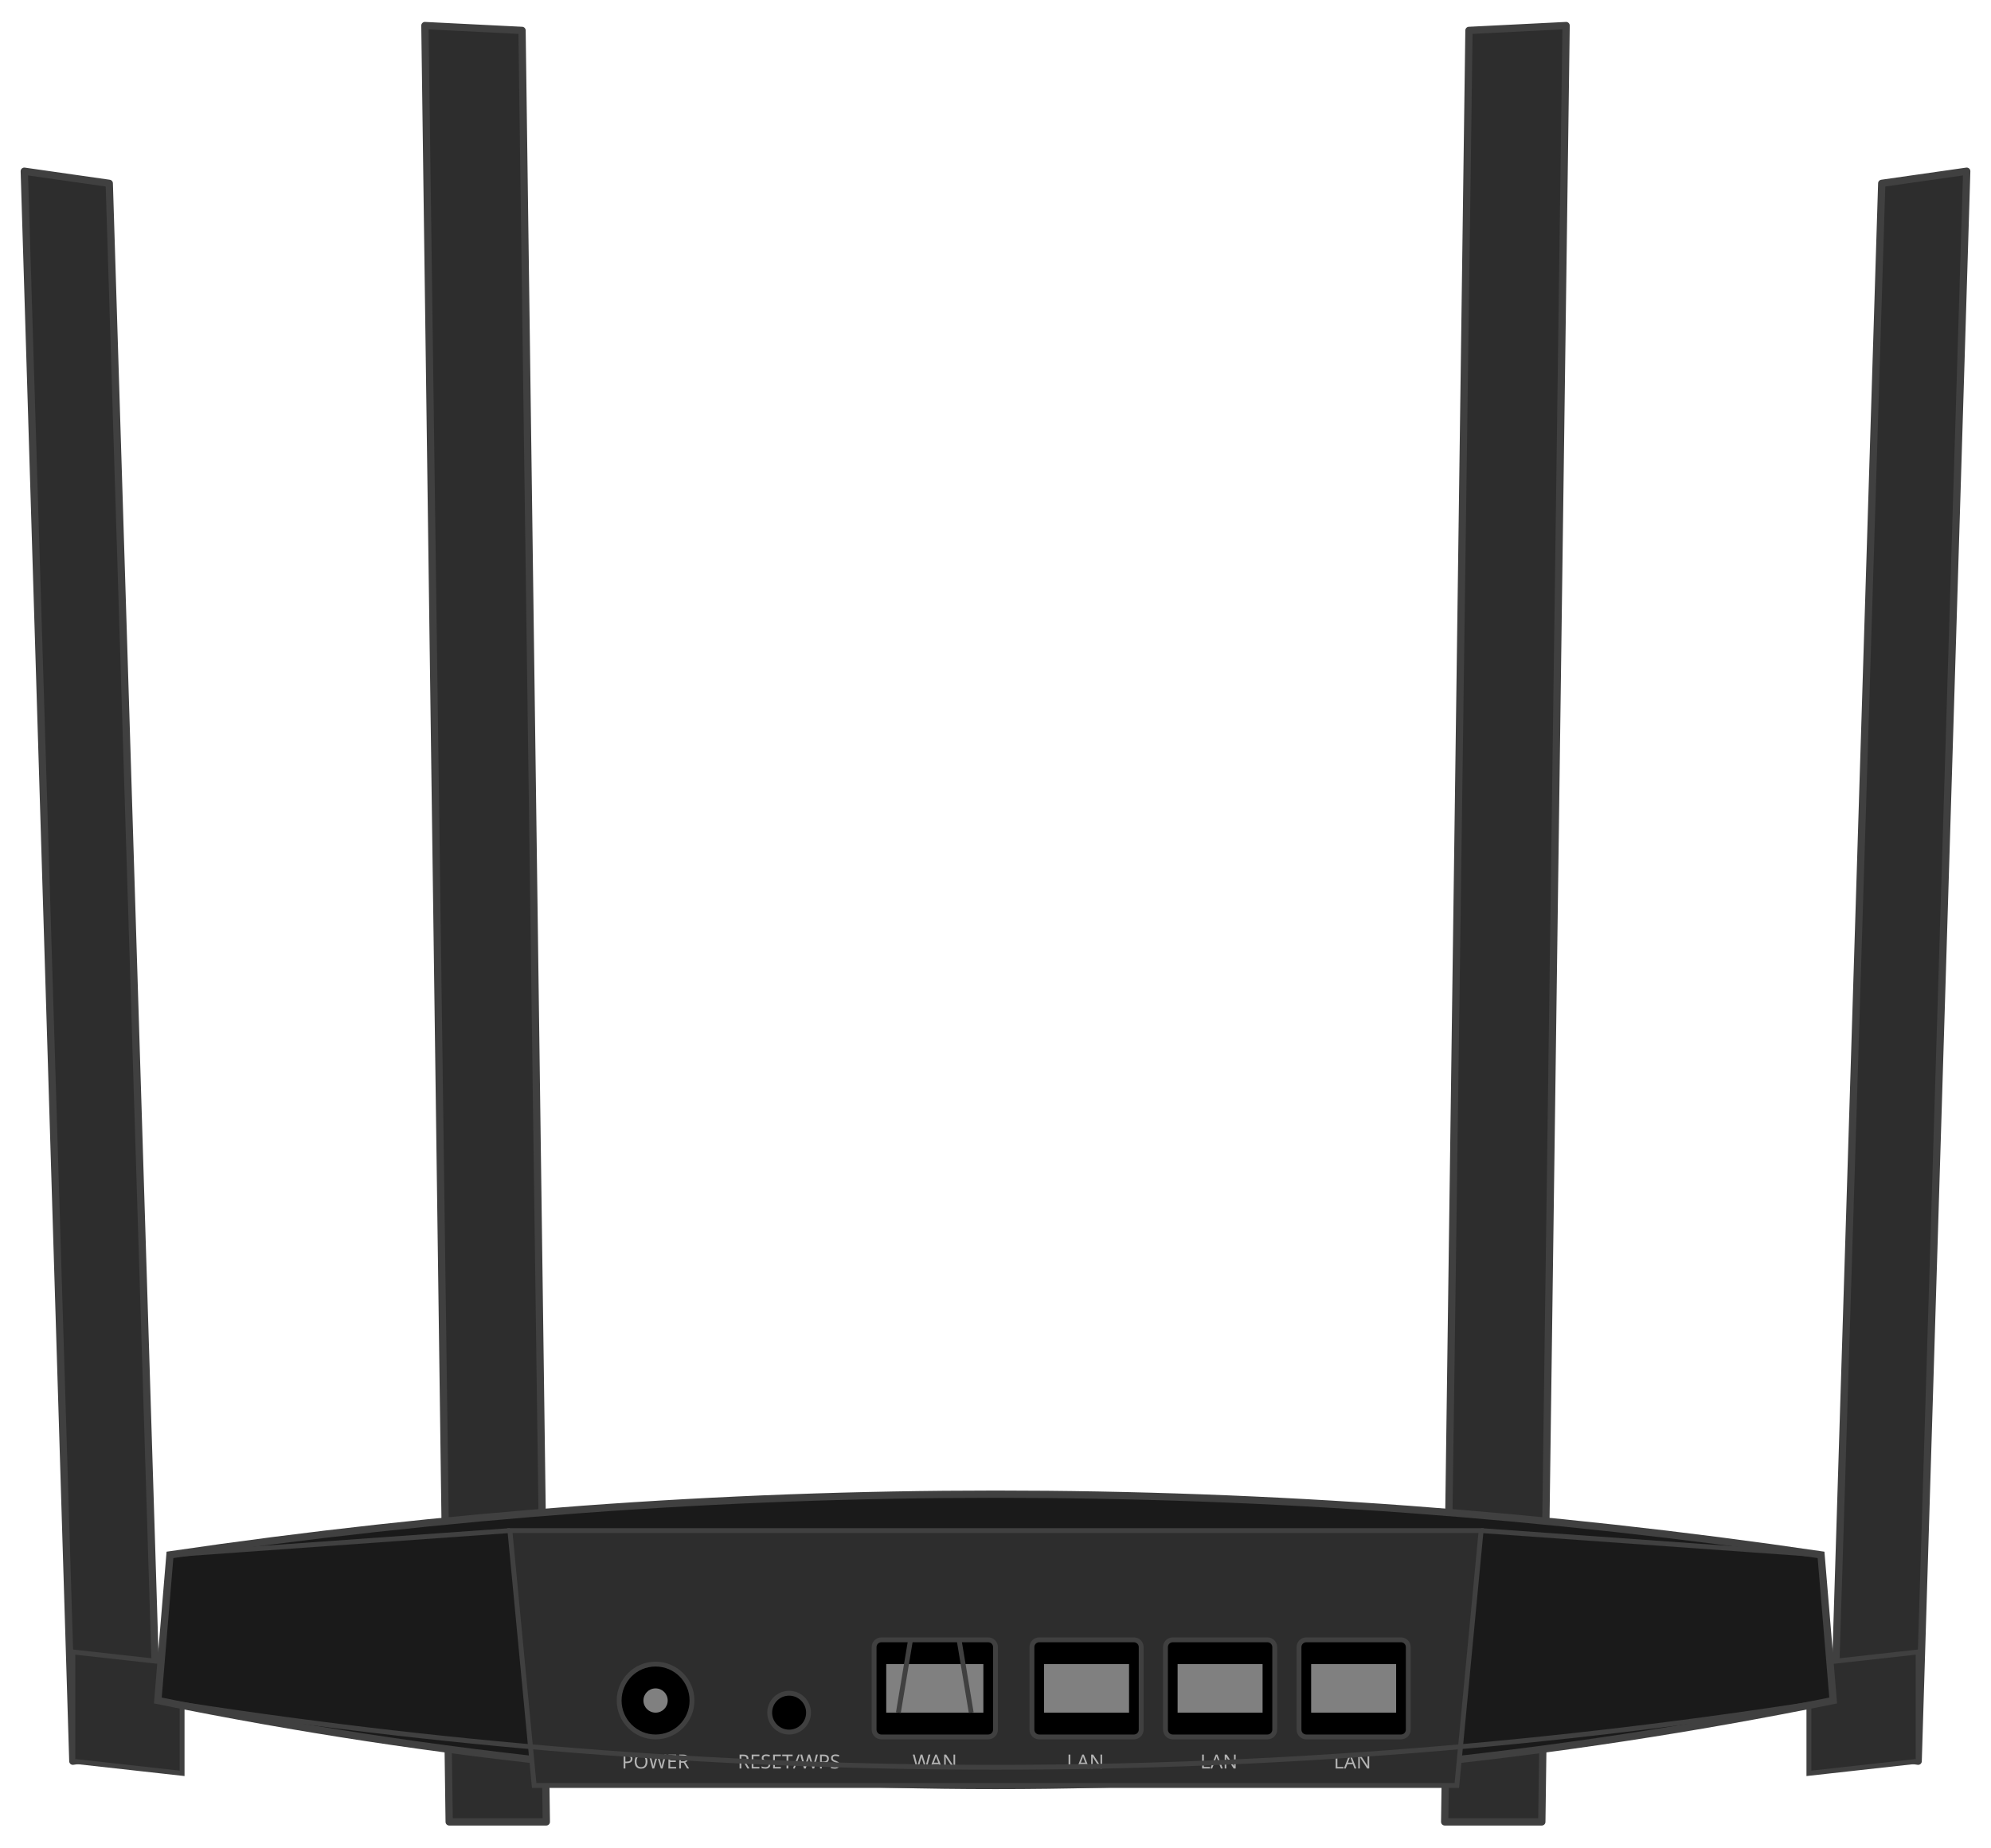
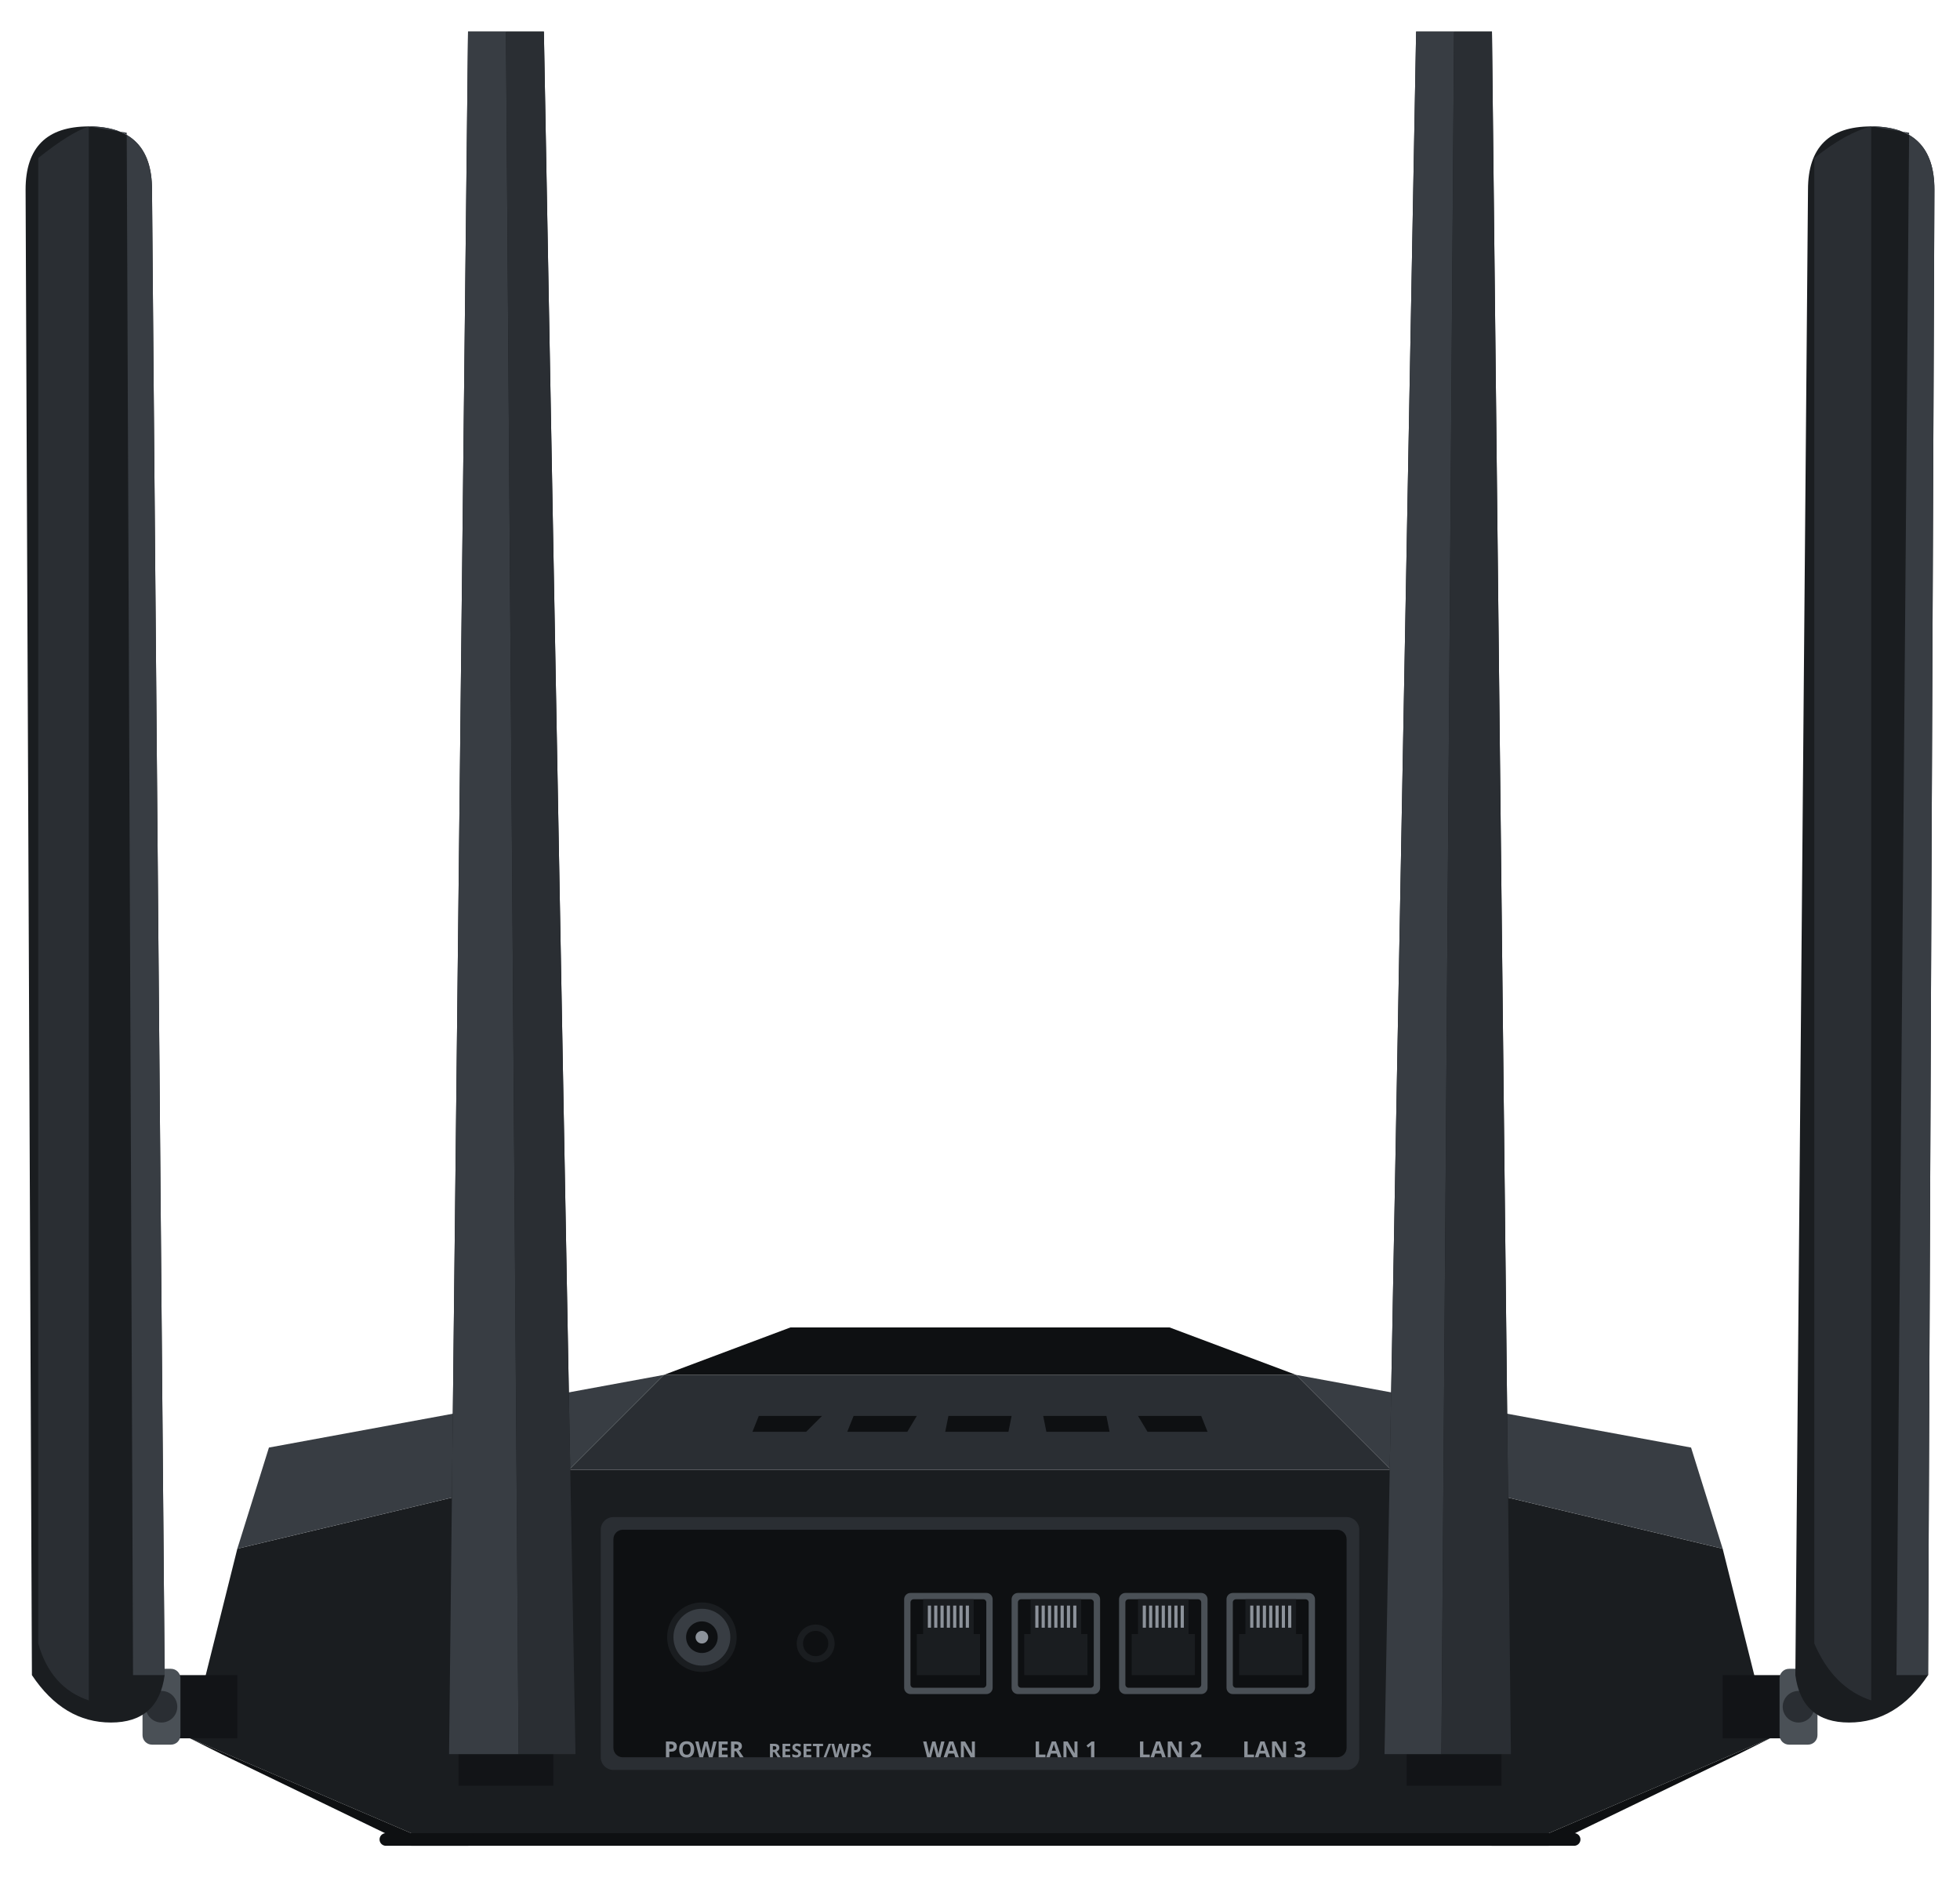
- <svg xmlns="http://www.w3.org/2000/svg" viewBox="90 100 820 760" width="320" height="297">
+ <svg xmlns="http://www.w3.org/2000/svg" viewBox="90 100 620 595" width="320" height="307">
  <style>
-     .main-body { fill: #1a1a1a; stroke: #404040; stroke-width: 3; }
-     .body-detail { fill: #2d2d2d; stroke: #404040; stroke-width: 2; }
-     .antenna { fill: #2d2d2d; stroke: #404040; stroke-width: 3; stroke-linejoin: round; }
-     .port-bg { fill: #000000; stroke: #404040; stroke-width: 2; }
-     .port-metal { fill: #808080; }
-     .labels { fill: #b3b3b3; font-family: sans-serif; font-size: 8px; text-anchor: middle; }
-     .line-art { fill: none; stroke: #404040; stroke-width: 2; }
-   </style>
-   <g id="router">
-     <path class="antenna" d="M 100 170 L 135 175 L 155 820 L 120 825 Z" />
-     <circle class="body-detail" cx="128" cy="805" r="4" />
-     <path class="antenna" d="M 265 110 L 305 112 L 315 850 L 275 850 Z" />
-     <path class="antenna" d="M 695 112 L 735 110 L 725 850 L 685 850 Z" />
-     <path class="antenna" d="M 865 175 L 900 170 L 880 825 L 845 820 Z" />
-     <circle class="body-detail" cx="872" cy="805" r="4" />
-     <path class="body-detail" d="M 120 780 L 165 785 L 165 830 L 120 825 Z" />
-     <path class="body-detail" d="M 880 780 L 835 785 L 835 830 L 880 825 Z" />
-     <path class="main-body" d="M 160 740 Q 500 690 840 740 L 845 800 Q 500 870 155 800 Z" />
-     <path class="body-detail" d="M 300 730 L 700 730 L 690 835 L 310 835 Z" />
-     <circle class="port-bg" cx="360" cy="800" r="15" />
-     <circle class="port-metal" cx="360" cy="800" r="5" />
-     <text class="labels" x="360" y="828">POWER</text>
-     <circle class="port-bg" cx="415" cy="805" r="8" />
-     <text class="labels" x="415" y="828">RESET/WPS</text>
-     <rect class="port-bg" x="450" y="775" width="50" height="40" rx="3" />
-     <rect class="port-metal" x="455" y="785" width="40" height="20" />
-     <path class="line-art" d="M 460 805 L 465 775 M 490 805 L 485 775" />
-     <text class="labels" x="475" y="828">WAN</text>
-     <rect class="port-bg" x="515" y="775" width="45" height="40" rx="3" />
-     <rect class="port-metal" x="520" y="785" width="35" height="20" />
-     <text class="labels" x="537" y="828">LAN</text>
-     <rect class="port-bg" x="570" y="775" width="45" height="40" rx="3" />
-     <rect class="port-metal" x="575" y="785" width="35" height="20" />
-     <text class="labels" x="592" y="828">LAN</text>
-     <rect class="port-bg" x="625" y="775" width="45" height="40" rx="3" />
-     <rect class="port-metal" x="630" y="785" width="35" height="20" />
-     <text class="labels" x="647" y="828">LAN</text>
-     <path class="line-art" d="M 160 740 L 300 730" />
-     <path class="line-art" d="M 840 740 L 700 730" />
-     <path class="line-art" d="M 155 800 Q 500 855 845 800" />
+         /* Inline SVG Color Classes strictly matching the 8 colors */
+         .c-main { fill: #1a1d20; }
+         .c-bevel { fill: #2a2e33; }
+         .c-panel { fill: #383d43; }
+         .c-dark { fill: #0e1012; }
+         .c-hinge { fill: #121417; }
+         .c-accent { fill: #4a5056; }
+         .c-pins { fill: #8c929a; }
+     </style>
+   <polygon points="150,650 220,680 580,680 650,650 635,590 530,565 270,565 165,590" class="c-main" />
+   <polygon points="150,650 220,680 580,680 650,650 640,655 580,684 220,684 160,655" class="c-dark" />
+   <polygon points="165,590 270,565 300,535 175,558" class="c-panel" />
+   <polygon points="635,590 530,565 500,535 625,558" class="c-panel" />
+   <polygon points="270,565 530,565 500,535 300,535" class="c-bevel" />
+   <polygon points="300,535 500,535 460,520 340,520" class="c-dark" />
+   <path d="M 330,548 L 350,548 L 345,553 L 328,553 Z" class="c-dark" />
+   <path d="M 360,548 L 380,548 L 377,553 L 358,553 Z" class="c-dark" />
+   <path d="M 390,548 L 410,548 L 409,553 L 389,553 Z" class="c-dark" />
+   <path d="M 420,548 L 440,548 L 441,553 L 421,553 Z" class="c-dark" />
+   <path d="M 450,548 L 470,548 L 472,553 L 453,553 Z" class="c-dark" />
+   <g>
+     <path d="M 140,630 L 165,630 L 165,650 L 140,650 Z" class="c-hinge" />
+     <rect x="135" y="628" width="12" height="24" rx="3" class="c-accent" />
+     <circle cx="141" cy="640" r="5" class="c-bevel" />
+     <path d="M 98,160 Q 98,140 118,140 Q 138,140 138,160 L 142,630 Q 140,645 125,645 Q 110,645 100,630 Z" class="c-main" />
+     <path d="M 118,140 Q 138,140 138,160 L 142,630 L 132,630 L 130,142 Z" class="c-panel" />
+     <path d="M 102,150 Q 112,142 118,140 L 118,638 Q 106,634 102,620 Z" class="c-bevel" />
  </g>
+   <g>
+     <path d="M 635,630 L 660,630 L 660,650 L 635,650 Z" class="c-hinge" />
+     <rect x="653" y="628" width="12" height="24" rx="3" class="c-accent" />
+     <circle cx="659" cy="640" r="5" class="c-bevel" />
+     <path d="M 662,160 Q 662,140 682,140 Q 702,140 702,160 L 700,630 Q 690,645 675,645 Q 660,645 658,630 Z" class="c-main" />
+     <path d="M 682,140 Q 702,140 702,160 L 700,630 L 690,630 L 694,142 Z" class="c-panel" />
+     <path d="M 664,150 Q 674,142 682,140 L 682,638 Q 670,634 664,620 Z" class="c-bevel" />
+   </g>
+   <g>
+     <path d="M 235,625 L 265,625 L 265,665 L 235,665 Z" class="c-hinge" />
+     <circle cx="250" cy="645" r="6" class="c-accent" />
+     <path d="M 238,110 L 262,110 L 272,655 L 232,655 Z" class="c-main" />
+     <path d="M 238,110 L 250,110 L 254,655 L 232,655 Z" class="c-panel" />
+     <path d="M 250,110 L 262,110 L 272,655 L 254,655 Z" class="c-bevel" />
+   </g>
+   <g>
+     <path d="M 535,625 L 565,625 L 565,665 L 535,665 Z" class="c-hinge" />
+     <circle cx="550" cy="645" r="6" class="c-accent" />
+     <path d="M 538,110 L 562,110 L 568,655 L 528,655 Z" class="c-main" />
+     <path d="M 538,110 L 550,110 L 546,655 L 528,655 Z" class="c-panel" />
+     <path d="M 550,110 L 562,110 L 568,655 L 546,655 Z" class="c-bevel" />
+   </g>
+   <rect x="280" y="580" width="240" height="80" rx="4" class="c-bevel" />
+   <rect x="284" y="584" width="232" height="72" rx="3" class="c-dark" />
+   <text x="300" y="656" font-family="sans-serif" font-size="7" font-weight="bold" class="c-pins">POWER</text>
+   <text x="333" y="656" font-family="sans-serif" font-size="6" font-weight="bold" class="c-pins">RESET/WPS</text>
+   <text x="382" y="656" font-family="sans-serif" font-size="7" font-weight="bold" class="c-pins">WAN</text>
+   <text x="417" y="656" font-family="sans-serif" font-size="7" font-weight="bold" class="c-pins">LAN 1</text>
+   <text x="450" y="656" font-family="sans-serif" font-size="7" font-weight="bold" class="c-pins">LAN 2</text>
+   <text x="483" y="656" font-family="sans-serif" font-size="7" font-weight="bold" class="c-pins">LAN 3</text>
+   <circle cx="312" cy="618" r="11" class="c-main" />
+   <circle cx="312" cy="618" r="9" class="c-panel" />
+   <circle cx="312" cy="618" r="5" class="c-dark" />
+   <circle cx="312" cy="618" r="2" class="c-pins" />
+   <circle cx="348" cy="620" r="6" class="c-main" />
+   <circle cx="348" cy="620" r="4" class="c-dark" />
+   <g>
+     <rect x="376" y="604" width="28" height="32" rx="2" class="c-accent" />
+     <rect x="378" y="606" width="24" height="28" rx="1" class="c-dark" />
+     <path d="M 382,606 L 398,606 L 398,617 L 400,617 L 400,630 L 380,630 L 380,617 L 382,617 Z" class="c-main" />
+     <line x1="384" y1="608" x2="384" y2="615" stroke="#8c929a" stroke-width="1" />
+     <line x1="386" y1="608" x2="386" y2="615" stroke="#8c929a" stroke-width="1" />
+     <line x1="388" y1="608" x2="388" y2="615" stroke="#8c929a" stroke-width="1" />
+     <line x1="390" y1="608" x2="390" y2="615" stroke="#8c929a" stroke-width="1" />
+     <line x1="392" y1="608" x2="392" y2="615" stroke="#8c929a" stroke-width="1" />
+     <line x1="394" y1="608" x2="394" y2="615" stroke="#8c929a" stroke-width="1" />
+     <line x1="396" y1="608" x2="396" y2="615" stroke="#8c929a" stroke-width="1" />
+   </g>
+   <g>
+     <rect x="410" y="604" width="28" height="32" rx="2" class="c-accent" />
+     <rect x="412" y="606" width="24" height="28" rx="1" class="c-dark" />
+     <path d="M 416,606 L 432,606 L 432,617 L 434,617 L 434,630 L 414,630 L 414,617 L 416,617 Z" class="c-main" />
+     <line x1="418" y1="608" x2="418" y2="615" stroke="#8c929a" stroke-width="1" />
+     <line x1="420" y1="608" x2="420" y2="615" stroke="#8c929a" stroke-width="1" />
+     <line x1="422" y1="608" x2="422" y2="615" stroke="#8c929a" stroke-width="1" />
+     <line x1="424" y1="608" x2="424" y2="615" stroke="#8c929a" stroke-width="1" />
+     <line x1="426" y1="608" x2="426" y2="615" stroke="#8c929a" stroke-width="1" />
+     <line x1="428" y1="608" x2="428" y2="615" stroke="#8c929a" stroke-width="1" />
+     <line x1="430" y1="608" x2="430" y2="615" stroke="#8c929a" stroke-width="1" />
+   </g>
+   <g>
+     <rect x="444" y="604" width="28" height="32" rx="2" class="c-accent" />
+     <rect x="446" y="606" width="24" height="28" rx="1" class="c-dark" />
+     <path d="M 450,606 L 466,606 L 466,617 L 468,617 L 468,630 L 448,630 L 448,617 L 450,617 Z" class="c-main" />
+     <line x1="452" y1="608" x2="452" y2="615" stroke="#8c929a" stroke-width="1" />
+     <line x1="454" y1="608" x2="454" y2="615" stroke="#8c929a" stroke-width="1" />
+     <line x1="456" y1="608" x2="456" y2="615" stroke="#8c929a" stroke-width="1" />
+     <line x1="458" y1="608" x2="458" y2="615" stroke="#8c929a" stroke-width="1" />
+     <line x1="460" y1="608" x2="460" y2="615" stroke="#8c929a" stroke-width="1" />
+     <line x1="462" y1="608" x2="462" y2="615" stroke="#8c929a" stroke-width="1" />
+     <line x1="464" y1="608" x2="464" y2="615" stroke="#8c929a" stroke-width="1" />
+   </g>
+   <g>
+     <rect x="478" y="604" width="28" height="32" rx="2" class="c-accent" />
+     <rect x="480" y="606" width="24" height="28" rx="1" class="c-dark" />
+     <path d="M 484,606 L 500,606 L 500,617 L 502,617 L 502,630 L 482,630 L 482,617 L 484,617 Z" class="c-main" />
+     <line x1="486" y1="608" x2="486" y2="615" stroke="#8c929a" stroke-width="1" />
+     <line x1="488" y1="608" x2="488" y2="615" stroke="#8c929a" stroke-width="1" />
+     <line x1="490" y1="608" x2="490" y2="615" stroke="#8c929a" stroke-width="1" />
+     <line x1="492" y1="608" x2="492" y2="615" stroke="#8c929a" stroke-width="1" />
+     <line x1="494" y1="608" x2="494" y2="615" stroke="#8c929a" stroke-width="1" />
+     <line x1="496" y1="608" x2="496" y2="615" stroke="#8c929a" stroke-width="1" />
+     <line x1="498" y1="608" x2="498" y2="615" stroke="#8c929a" stroke-width="1" />
+   </g>
+   <rect x="210" y="680" width="30" height="4" rx="2" class="c-dark" />
+   <rect x="560" y="680" width="30" height="4" rx="2" class="c-dark" />
</svg>
